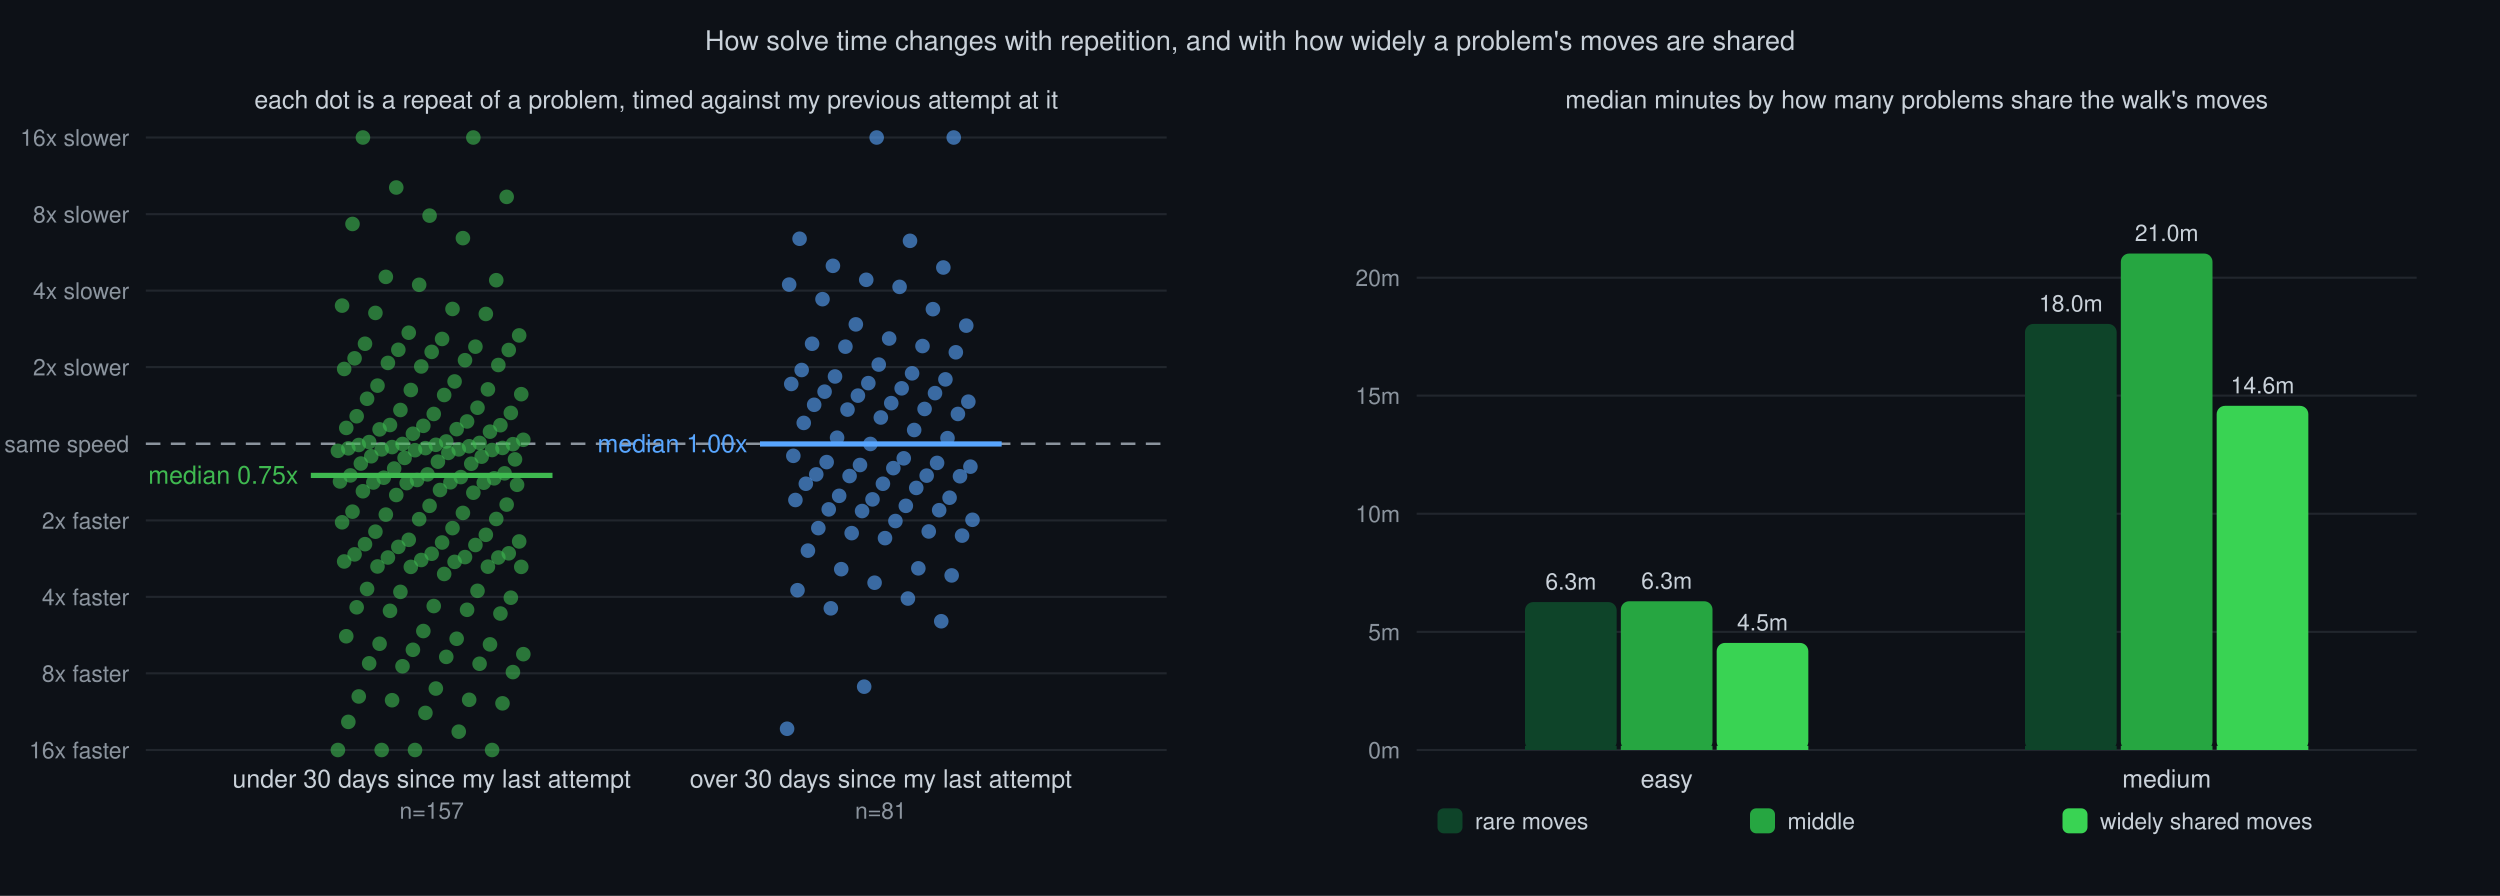
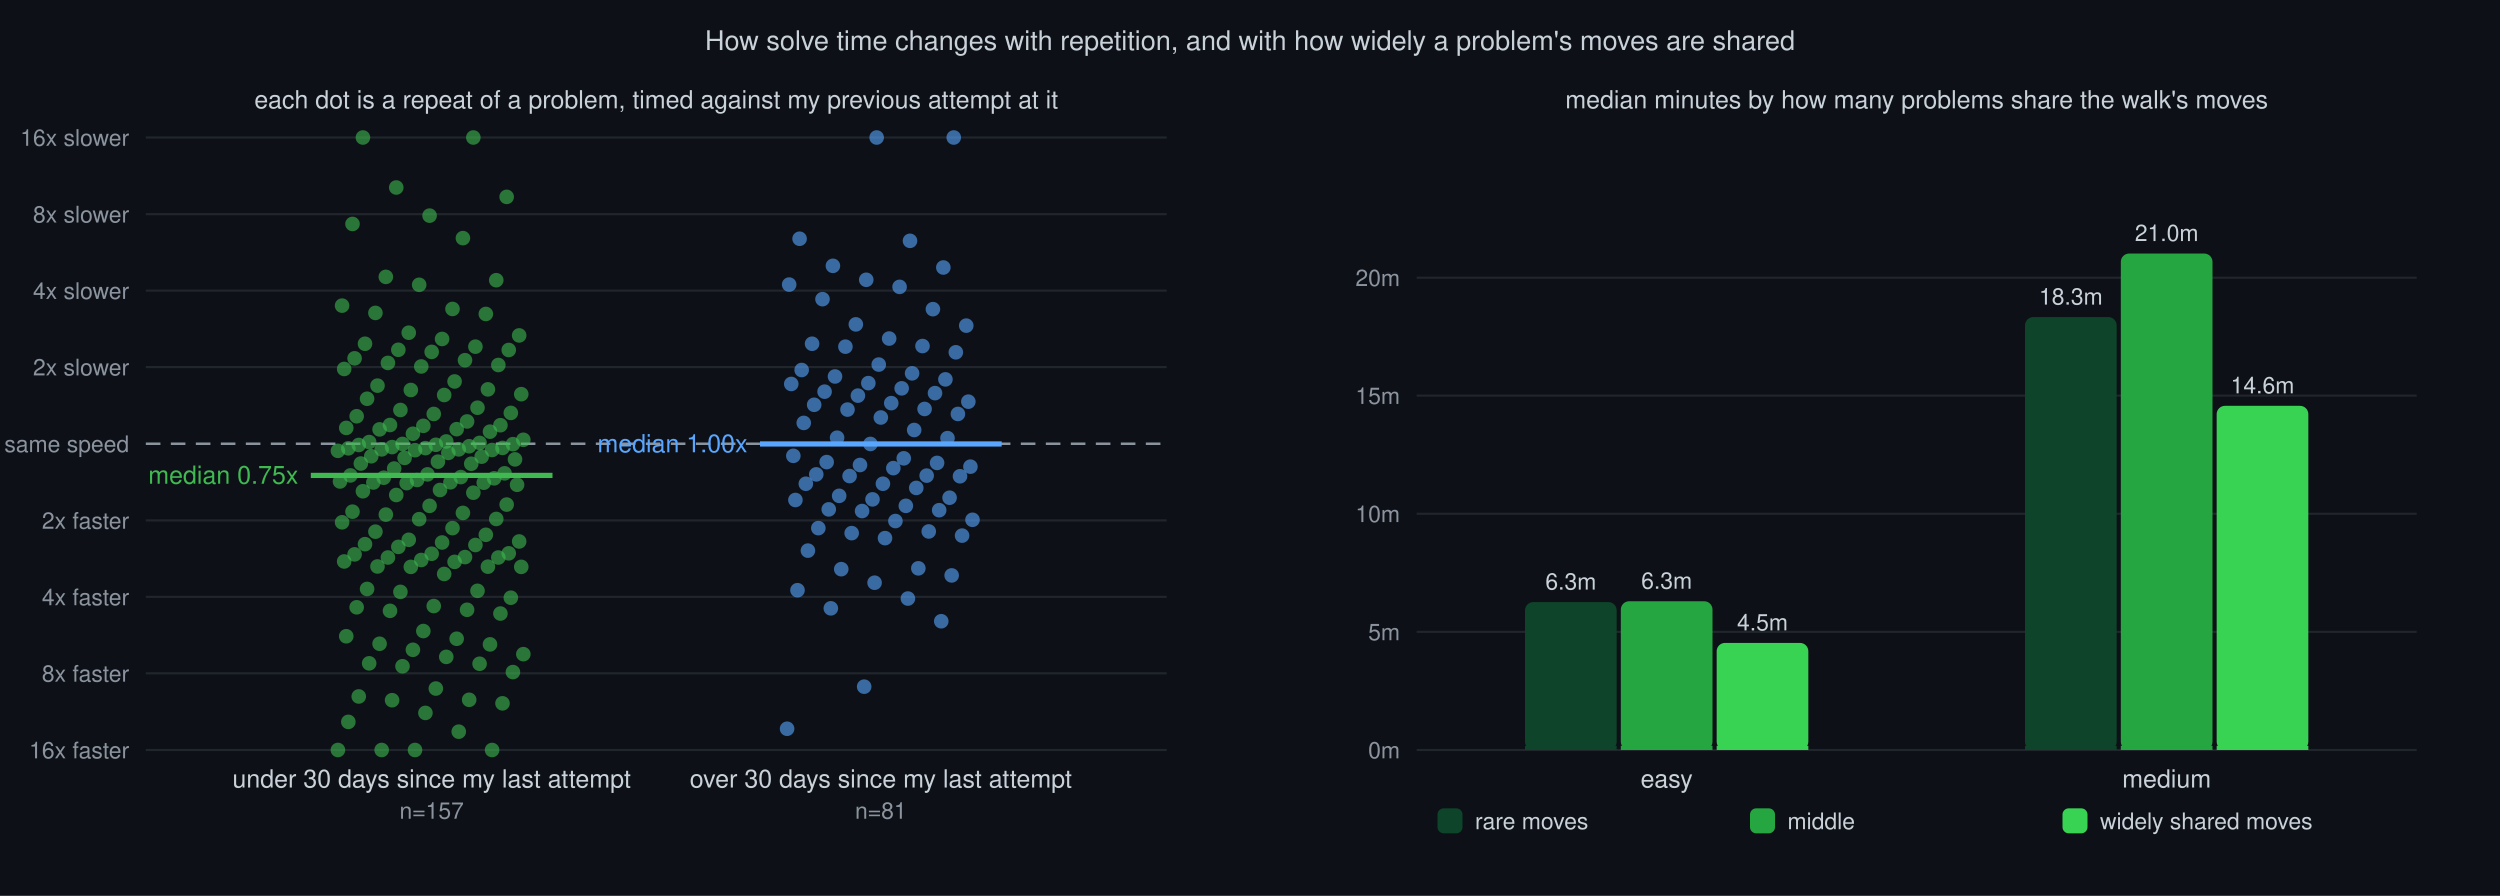
<svg xmlns="http://www.w3.org/2000/svg" viewBox="0 0 1200 430" font-family="Helvetica,sans-serif">
  <rect width="1200" height="430" fill="#0d1117" />
  <text x="600" y="24" text-anchor="middle" font-size="13" fill="#c9d1d9">How solve time changes with repetition, and with how widely a problem's moves are shared</text>
  <text x="315" y="52" text-anchor="middle" font-size="12" fill="#c9d1d9">each dot is a repeat of a problem, timed against my previous attempt at it</text>
  <line x1="70" y1="360.0" x2="560" y2="360.0" stroke="#21262d" stroke-width="1" />
  <text x="62" y="364.0" text-anchor="end" font-size="11" fill="#8b949e">16x faster</text>
  <line x1="70" y1="323.2" x2="560" y2="323.2" stroke="#21262d" stroke-width="1" />
  <text x="62" y="327.2" text-anchor="end" font-size="11" fill="#8b949e">8x faster</text>
  <line x1="70" y1="286.5" x2="560" y2="286.5" stroke="#21262d" stroke-width="1" />
  <text x="62" y="290.5" text-anchor="end" font-size="11" fill="#8b949e">4x faster</text>
  <line x1="70" y1="249.8" x2="560" y2="249.8" stroke="#21262d" stroke-width="1" />
  <text x="62" y="253.8" text-anchor="end" font-size="11" fill="#8b949e">2x faster</text>
  <line x1="70" y1="213.0" x2="560" y2="213.0" stroke="#8b949e" stroke-width="1.2" stroke-dasharray="7 5" />
  <text x="62" y="217.0" text-anchor="end" font-size="11" fill="#8b949e">same speed</text>
  <line x1="70" y1="176.2" x2="560" y2="176.2" stroke="#21262d" stroke-width="1" />
  <text x="62" y="180.2" text-anchor="end" font-size="11" fill="#8b949e">2x slower</text>
  <line x1="70" y1="139.5" x2="560" y2="139.5" stroke="#21262d" stroke-width="1" />
  <text x="62" y="143.5" text-anchor="end" font-size="11" fill="#8b949e">4x slower</text>
  <line x1="70" y1="102.8" x2="560" y2="102.8" stroke="#21262d" stroke-width="1" />
  <text x="62" y="106.8" text-anchor="end" font-size="11" fill="#8b949e">8x slower</text>
  <line x1="70" y1="66.0" x2="560" y2="66.0" stroke="#21262d" stroke-width="1" />
  <text x="62" y="70.0" text-anchor="end" font-size="11" fill="#8b949e">16x slower</text>
  <circle cx="162.2" cy="360.0" r="3.5" fill="#3fb950" fill-opacity="0.6" />
  <circle cx="199.2" cy="360.0" r="3.5" fill="#3fb950" fill-opacity="0.6" />
  <circle cx="236.2" cy="360.0" r="3.5" fill="#3fb950" fill-opacity="0.6" />
  <circle cx="183.2" cy="360.0" r="3.5" fill="#3fb950" fill-opacity="0.6" />
  <circle cx="220.2" cy="351.2" r="3.5" fill="#3fb950" fill-opacity="0.6" />
  <circle cx="167.2" cy="346.5" r="3.5" fill="#3fb950" fill-opacity="0.6" />
  <circle cx="204.2" cy="342.2" r="3.5" fill="#3fb950" fill-opacity="0.6" />
  <circle cx="241.2" cy="337.6" r="3.5" fill="#3fb950" fill-opacity="0.6" />
  <circle cx="188.2" cy="336.1" r="3.5" fill="#3fb950" fill-opacity="0.6" />
  <circle cx="225.2" cy="335.9" r="3.5" fill="#3fb950" fill-opacity="0.6" />
  <circle cx="172.2" cy="334.3" r="3.5" fill="#3fb950" fill-opacity="0.6" />
  <circle cx="209.2" cy="330.5" r="3.5" fill="#3fb950" fill-opacity="0.6" />
  <circle cx="246.2" cy="322.6" r="3.5" fill="#3fb950" fill-opacity="0.6" />
  <circle cx="193.2" cy="319.8" r="3.5" fill="#3fb950" fill-opacity="0.6" />
  <circle cx="230.2" cy="318.6" r="3.5" fill="#3fb950" fill-opacity="0.6" />
  <circle cx="177.2" cy="318.4" r="3.5" fill="#3fb950" fill-opacity="0.6" />
  <circle cx="214.2" cy="315.3" r="3.5" fill="#3fb950" fill-opacity="0.6" />
  <circle cx="251.2" cy="314.0" r="3.5" fill="#3fb950" fill-opacity="0.6" />
  <circle cx="198.2" cy="311.9" r="3.5" fill="#3fb950" fill-opacity="0.6" />
  <circle cx="235.2" cy="309.3" r="3.5" fill="#3fb950" fill-opacity="0.6" />
  <circle cx="182.2" cy="309.0" r="3.5" fill="#3fb950" fill-opacity="0.6" />
  <circle cx="219.2" cy="306.6" r="3.5" fill="#3fb950" fill-opacity="0.6" />
  <circle cx="166.2" cy="305.4" r="3.5" fill="#3fb950" fill-opacity="0.6" />
  <circle cx="203.2" cy="302.9" r="3.5" fill="#3fb950" fill-opacity="0.6" />
  <circle cx="240.2" cy="294.5" r="3.5" fill="#3fb950" fill-opacity="0.6" />
  <circle cx="187.2" cy="293.2" r="3.5" fill="#3fb950" fill-opacity="0.6" />
  <circle cx="224.2" cy="292.7" r="3.5" fill="#3fb950" fill-opacity="0.6" />
  <circle cx="171.2" cy="291.5" r="3.5" fill="#3fb950" fill-opacity="0.6" />
  <circle cx="208.2" cy="290.9" r="3.5" fill="#3fb950" fill-opacity="0.6" />
  <circle cx="245.2" cy="286.9" r="3.5" fill="#3fb950" fill-opacity="0.6" />
  <circle cx="192.2" cy="284.1" r="3.5" fill="#3fb950" fill-opacity="0.6" />
  <circle cx="229.2" cy="283.6" r="3.5" fill="#3fb950" fill-opacity="0.6" />
  <circle cx="176.2" cy="282.7" r="3.5" fill="#3fb950" fill-opacity="0.6" />
  <circle cx="213.2" cy="275.5" r="3.5" fill="#3fb950" fill-opacity="0.6" />
  <circle cx="250.2" cy="272.1" r="3.5" fill="#3fb950" fill-opacity="0.6" />
  <circle cx="197.2" cy="272.1" r="3.5" fill="#3fb950" fill-opacity="0.6" />
  <circle cx="234.2" cy="272.0" r="3.5" fill="#3fb950" fill-opacity="0.6" />
  <circle cx="181.2" cy="271.9" r="3.5" fill="#3fb950" fill-opacity="0.6" />
  <circle cx="218.2" cy="269.7" r="3.5" fill="#3fb950" fill-opacity="0.6" />
  <circle cx="165.2" cy="269.5" r="3.5" fill="#3fb950" fill-opacity="0.6" />
  <circle cx="202.2" cy="268.8" r="3.5" fill="#3fb950" fill-opacity="0.6" />
  <circle cx="239.2" cy="267.6" r="3.5" fill="#3fb950" fill-opacity="0.6" />
  <circle cx="186.2" cy="267.6" r="3.5" fill="#3fb950" fill-opacity="0.6" />
  <circle cx="223.2" cy="267.4" r="3.5" fill="#3fb950" fill-opacity="0.6" />
  <circle cx="170.2" cy="266.1" r="3.5" fill="#3fb950" fill-opacity="0.6" />
  <circle cx="207.2" cy="265.8" r="3.5" fill="#3fb950" fill-opacity="0.6" />
  <circle cx="244.2" cy="265.6" r="3.5" fill="#3fb950" fill-opacity="0.6" />
  <circle cx="191.2" cy="262.5" r="3.5" fill="#3fb950" fill-opacity="0.6" />
  <circle cx="228.2" cy="261.6" r="3.5" fill="#3fb950" fill-opacity="0.6" />
  <circle cx="175.2" cy="261.2" r="3.5" fill="#3fb950" fill-opacity="0.6" />
  <circle cx="212.2" cy="260.4" r="3.5" fill="#3fb950" fill-opacity="0.6" />
  <circle cx="249.2" cy="259.9" r="3.5" fill="#3fb950" fill-opacity="0.6" />
  <circle cx="196.2" cy="259.1" r="3.5" fill="#3fb950" fill-opacity="0.6" />
  <circle cx="233.2" cy="256.7" r="3.5" fill="#3fb950" fill-opacity="0.6" />
  <circle cx="180.2" cy="255.2" r="3.5" fill="#3fb950" fill-opacity="0.6" />
  <circle cx="217.2" cy="253.5" r="3.5" fill="#3fb950" fill-opacity="0.6" />
  <circle cx="164.2" cy="250.7" r="3.5" fill="#3fb950" fill-opacity="0.6" />
  <circle cx="201.2" cy="249.2" r="3.5" fill="#3fb950" fill-opacity="0.6" />
  <circle cx="238.2" cy="249.1" r="3.5" fill="#3fb950" fill-opacity="0.6" />
  <circle cx="185.2" cy="247.0" r="3.5" fill="#3fb950" fill-opacity="0.6" />
  <circle cx="222.2" cy="246.2" r="3.5" fill="#3fb950" fill-opacity="0.6" />
  <circle cx="169.2" cy="245.6" r="3.5" fill="#3fb950" fill-opacity="0.6" />
  <circle cx="206.2" cy="242.8" r="3.5" fill="#3fb950" fill-opacity="0.6" />
  <circle cx="243.2" cy="242.2" r="3.5" fill="#3fb950" fill-opacity="0.6" />
  <circle cx="190.2" cy="237.6" r="3.5" fill="#3fb950" fill-opacity="0.6" />
  <circle cx="227.2" cy="236.5" r="3.5" fill="#3fb950" fill-opacity="0.6" />
  <circle cx="174.2" cy="235.8" r="3.5" fill="#3fb950" fill-opacity="0.6" />
  <circle cx="211.2" cy="235.2" r="3.5" fill="#3fb950" fill-opacity="0.6" />
  <circle cx="248.2" cy="232.7" r="3.5" fill="#3fb950" fill-opacity="0.6" />
  <circle cx="195.2" cy="231.9" r="3.5" fill="#3fb950" fill-opacity="0.6" />
  <circle cx="232.2" cy="231.7" r="3.5" fill="#3fb950" fill-opacity="0.6" />
  <circle cx="179.2" cy="231.6" r="3.5" fill="#3fb950" fill-opacity="0.6" />
  <circle cx="216.2" cy="231.5" r="3.5" fill="#3fb950" fill-opacity="0.6" />
  <circle cx="163.2" cy="231.1" r="3.5" fill="#3fb950" fill-opacity="0.6" />
  <circle cx="200.2" cy="230.4" r="3.5" fill="#3fb950" fill-opacity="0.6" />
  <circle cx="237.2" cy="229.6" r="3.5" fill="#3fb950" fill-opacity="0.6" />
  <circle cx="184.2" cy="229.3" r="3.5" fill="#3fb950" fill-opacity="0.6" />
  <circle cx="221.2" cy="229.0" r="3.5" fill="#3fb950" fill-opacity="0.6" />
  <circle cx="168.2" cy="228.2" r="3.5" fill="#3fb950" fill-opacity="0.6" />
  <circle cx="205.2" cy="227.7" r="3.5" fill="#3fb950" fill-opacity="0.6" />
  <circle cx="242.2" cy="227.2" r="3.5" fill="#3fb950" fill-opacity="0.6" />
  <circle cx="189.2" cy="224.9" r="3.5" fill="#3fb950" fill-opacity="0.6" />
  <circle cx="226.2" cy="222.6" r="3.5" fill="#3fb950" fill-opacity="0.6" />
  <circle cx="173.2" cy="222.5" r="3.5" fill="#3fb950" fill-opacity="0.6" />
  <circle cx="210.2" cy="221.6" r="3.5" fill="#3fb950" fill-opacity="0.6" />
  <circle cx="247.2" cy="220.5" r="3.5" fill="#3fb950" fill-opacity="0.6" />
  <circle cx="194.2" cy="219.8" r="3.5" fill="#3fb950" fill-opacity="0.6" />
  <circle cx="231.2" cy="219.2" r="3.5" fill="#3fb950" fill-opacity="0.6" />
  <circle cx="178.2" cy="219.0" r="3.5" fill="#3fb950" fill-opacity="0.6" />
  <circle cx="215.2" cy="217.4" r="3.5" fill="#3fb950" fill-opacity="0.6" />
  <circle cx="162.2" cy="216.4" r="3.5" fill="#3fb950" fill-opacity="0.6" />
  <circle cx="199.2" cy="216.1" r="3.5" fill="#3fb950" fill-opacity="0.6" />
  <circle cx="236.2" cy="216.0" r="3.5" fill="#3fb950" fill-opacity="0.6" />
  <circle cx="183.2" cy="215.7" r="3.5" fill="#3fb950" fill-opacity="0.6" />
  <circle cx="220.2" cy="215.7" r="3.5" fill="#3fb950" fill-opacity="0.6" />
  <circle cx="167.2" cy="215.2" r="3.5" fill="#3fb950" fill-opacity="0.6" />
  <circle cx="204.2" cy="215.1" r="3.5" fill="#3fb950" fill-opacity="0.6" />
  <circle cx="241.2" cy="215.0" r="3.5" fill="#3fb950" fill-opacity="0.6" />
  <circle cx="188.2" cy="214.6" r="3.5" fill="#3fb950" fill-opacity="0.6" />
  <circle cx="225.2" cy="214.2" r="3.5" fill="#3fb950" fill-opacity="0.6" />
  <circle cx="172.2" cy="213.6" r="3.5" fill="#3fb950" fill-opacity="0.6" />
  <circle cx="209.2" cy="213.5" r="3.5" fill="#3fb950" fill-opacity="0.6" />
  <circle cx="246.2" cy="213.2" r="3.5" fill="#3fb950" fill-opacity="0.6" />
  <circle cx="193.2" cy="213.1" r="3.5" fill="#3fb950" fill-opacity="0.6" />
  <circle cx="230.2" cy="212.6" r="3.5" fill="#3fb950" fill-opacity="0.6" />
  <circle cx="177.2" cy="212.2" r="3.5" fill="#3fb950" fill-opacity="0.6" />
  <circle cx="214.2" cy="211.9" r="3.5" fill="#3fb950" fill-opacity="0.6" />
  <circle cx="251.2" cy="211.1" r="3.5" fill="#3fb950" fill-opacity="0.6" />
  <circle cx="198.2" cy="208.2" r="3.5" fill="#3fb950" fill-opacity="0.6" />
  <circle cx="235.2" cy="207.2" r="3.5" fill="#3fb950" fill-opacity="0.6" />
  <circle cx="182.2" cy="206.1" r="3.5" fill="#3fb950" fill-opacity="0.6" />
  <circle cx="219.2" cy="206.0" r="3.5" fill="#3fb950" fill-opacity="0.6" />
  <circle cx="166.2" cy="205.4" r="3.5" fill="#3fb950" fill-opacity="0.6" />
  <circle cx="203.2" cy="204.4" r="3.5" fill="#3fb950" fill-opacity="0.6" />
  <circle cx="240.2" cy="204.1" r="3.5" fill="#3fb950" fill-opacity="0.6" />
  <circle cx="187.2" cy="204.0" r="3.5" fill="#3fb950" fill-opacity="0.6" />
  <circle cx="224.2" cy="202.3" r="3.5" fill="#3fb950" fill-opacity="0.6" />
  <circle cx="171.2" cy="199.8" r="3.5" fill="#3fb950" fill-opacity="0.6" />
  <circle cx="208.2" cy="198.7" r="3.5" fill="#3fb950" fill-opacity="0.6" />
  <circle cx="245.2" cy="198.2" r="3.5" fill="#3fb950" fill-opacity="0.6" />
  <circle cx="192.2" cy="196.8" r="3.5" fill="#3fb950" fill-opacity="0.6" />
  <circle cx="229.2" cy="195.7" r="3.5" fill="#3fb950" fill-opacity="0.6" />
  <circle cx="176.2" cy="191.4" r="3.5" fill="#3fb950" fill-opacity="0.6" />
  <circle cx="213.2" cy="189.6" r="3.5" fill="#3fb950" fill-opacity="0.6" />
  <circle cx="250.2" cy="189.2" r="3.5" fill="#3fb950" fill-opacity="0.6" />
  <circle cx="197.2" cy="187.2" r="3.5" fill="#3fb950" fill-opacity="0.6" />
  <circle cx="234.2" cy="186.9" r="3.5" fill="#3fb950" fill-opacity="0.6" />
  <circle cx="181.2" cy="185.1" r="3.5" fill="#3fb950" fill-opacity="0.6" />
  <circle cx="218.2" cy="183.1" r="3.5" fill="#3fb950" fill-opacity="0.6" />
  <circle cx="165.2" cy="177.1" r="3.5" fill="#3fb950" fill-opacity="0.6" />
  <circle cx="202.2" cy="175.9" r="3.5" fill="#3fb950" fill-opacity="0.6" />
  <circle cx="239.2" cy="175.2" r="3.5" fill="#3fb950" fill-opacity="0.6" />
  <circle cx="186.2" cy="174.2" r="3.5" fill="#3fb950" fill-opacity="0.6" />
  <circle cx="223.2" cy="172.9" r="3.5" fill="#3fb950" fill-opacity="0.6" />
  <circle cx="170.2" cy="172.0" r="3.5" fill="#3fb950" fill-opacity="0.6" />
  <circle cx="207.2" cy="168.9" r="3.5" fill="#3fb950" fill-opacity="0.6" />
  <circle cx="244.2" cy="168.0" r="3.5" fill="#3fb950" fill-opacity="0.6" />
  <circle cx="191.2" cy="167.9" r="3.5" fill="#3fb950" fill-opacity="0.6" />
  <circle cx="228.2" cy="166.4" r="3.5" fill="#3fb950" fill-opacity="0.6" />
  <circle cx="175.2" cy="165.0" r="3.5" fill="#3fb950" fill-opacity="0.6" />
  <circle cx="212.2" cy="162.7" r="3.5" fill="#3fb950" fill-opacity="0.6" />
  <circle cx="249.2" cy="161.0" r="3.5" fill="#3fb950" fill-opacity="0.6" />
  <circle cx="196.2" cy="159.7" r="3.5" fill="#3fb950" fill-opacity="0.6" />
  <circle cx="233.2" cy="150.7" r="3.5" fill="#3fb950" fill-opacity="0.6" />
  <circle cx="180.2" cy="150.2" r="3.5" fill="#3fb950" fill-opacity="0.6" />
  <circle cx="217.2" cy="148.3" r="3.5" fill="#3fb950" fill-opacity="0.6" />
  <circle cx="164.2" cy="146.7" r="3.5" fill="#3fb950" fill-opacity="0.6" />
  <circle cx="201.2" cy="136.7" r="3.5" fill="#3fb950" fill-opacity="0.6" />
  <circle cx="238.2" cy="134.5" r="3.5" fill="#3fb950" fill-opacity="0.6" />
  <circle cx="185.2" cy="132.9" r="3.5" fill="#3fb950" fill-opacity="0.6" />
  <circle cx="222.2" cy="114.3" r="3.5" fill="#3fb950" fill-opacity="0.6" />
  <circle cx="169.2" cy="107.5" r="3.5" fill="#3fb950" fill-opacity="0.6" />
  <circle cx="206.2" cy="103.5" r="3.5" fill="#3fb950" fill-opacity="0.6" />
  <circle cx="243.2" cy="94.5" r="3.5" fill="#3fb950" fill-opacity="0.6" />
  <circle cx="190.2" cy="90.0" r="3.5" fill="#3fb950" fill-opacity="0.6" />
  <circle cx="227.2" cy="66.0" r="3.5" fill="#3fb950" fill-opacity="0.6" />
  <circle cx="174.2" cy="66.0" r="3.5" fill="#3fb950" fill-opacity="0.6" />
  <line x1="149.2" y1="228.2" x2="265.2" y2="228.2" stroke="#3fb950" stroke-width="2.5" />
  <text x="143.2" y="232.2" text-anchor="end" font-size="12" fill="#3fb950">median 0.75x</text>
  <text x="207.2" y="378" text-anchor="middle" font-size="12" fill="#c9d1d9">under 30 days since my last attempt</text>
  <text x="207.2" y="393" text-anchor="middle" font-size="11" fill="#8b949e">n=157</text>
  <circle cx="377.8" cy="349.8" r="3.5" fill="#58a6ff" fill-opacity="0.6" />
  <circle cx="414.8" cy="329.6" r="3.5" fill="#58a6ff" fill-opacity="0.6" />
  <circle cx="451.8" cy="298.2" r="3.5" fill="#58a6ff" fill-opacity="0.6" />
  <circle cx="398.8" cy="292.0" r="3.5" fill="#58a6ff" fill-opacity="0.6" />
  <circle cx="435.8" cy="287.3" r="3.5" fill="#58a6ff" fill-opacity="0.6" />
  <circle cx="382.8" cy="283.3" r="3.5" fill="#58a6ff" fill-opacity="0.6" />
  <circle cx="419.8" cy="279.7" r="3.5" fill="#58a6ff" fill-opacity="0.6" />
  <circle cx="456.8" cy="276.2" r="3.5" fill="#58a6ff" fill-opacity="0.6" />
  <circle cx="403.8" cy="273.2" r="3.5" fill="#58a6ff" fill-opacity="0.6" />
  <circle cx="440.8" cy="272.8" r="3.5" fill="#58a6ff" fill-opacity="0.6" />
  <circle cx="387.8" cy="264.3" r="3.5" fill="#58a6ff" fill-opacity="0.6" />
  <circle cx="424.8" cy="258.3" r="3.5" fill="#58a6ff" fill-opacity="0.6" />
  <circle cx="461.8" cy="257.1" r="3.5" fill="#58a6ff" fill-opacity="0.6" />
  <circle cx="408.8" cy="255.9" r="3.5" fill="#58a6ff" fill-opacity="0.6" />
  <circle cx="445.8" cy="255.1" r="3.5" fill="#58a6ff" fill-opacity="0.6" />
  <circle cx="392.8" cy="253.5" r="3.5" fill="#58a6ff" fill-opacity="0.6" />
  <circle cx="429.8" cy="250.1" r="3.5" fill="#58a6ff" fill-opacity="0.6" />
  <circle cx="466.8" cy="249.5" r="3.5" fill="#58a6ff" fill-opacity="0.6" />
  <circle cx="413.8" cy="245.3" r="3.5" fill="#58a6ff" fill-opacity="0.6" />
  <circle cx="450.8" cy="244.9" r="3.5" fill="#58a6ff" fill-opacity="0.6" />
  <circle cx="397.8" cy="244.5" r="3.5" fill="#58a6ff" fill-opacity="0.6" />
  <circle cx="434.8" cy="242.8" r="3.5" fill="#58a6ff" fill-opacity="0.6" />
  <circle cx="381.8" cy="240.0" r="3.5" fill="#58a6ff" fill-opacity="0.6" />
  <circle cx="418.8" cy="239.7" r="3.5" fill="#58a6ff" fill-opacity="0.6" />
  <circle cx="455.8" cy="238.9" r="3.5" fill="#58a6ff" fill-opacity="0.6" />
  <circle cx="402.8" cy="238.0" r="3.5" fill="#58a6ff" fill-opacity="0.6" />
  <circle cx="439.8" cy="234.2" r="3.5" fill="#58a6ff" fill-opacity="0.6" />
  <circle cx="386.8" cy="232.2" r="3.5" fill="#58a6ff" fill-opacity="0.6" />
  <circle cx="423.8" cy="232.2" r="3.5" fill="#58a6ff" fill-opacity="0.6" />
  <circle cx="460.8" cy="228.6" r="3.5" fill="#58a6ff" fill-opacity="0.6" />
  <circle cx="407.8" cy="228.5" r="3.5" fill="#58a6ff" fill-opacity="0.6" />
  <circle cx="444.8" cy="228.3" r="3.5" fill="#58a6ff" fill-opacity="0.6" />
  <circle cx="391.8" cy="227.7" r="3.5" fill="#58a6ff" fill-opacity="0.6" />
  <circle cx="428.8" cy="224.7" r="3.5" fill="#58a6ff" fill-opacity="0.6" />
  <circle cx="465.8" cy="224.0" r="3.5" fill="#58a6ff" fill-opacity="0.6" />
  <circle cx="412.8" cy="223.2" r="3.5" fill="#58a6ff" fill-opacity="0.6" />
  <circle cx="449.8" cy="222.2" r="3.5" fill="#58a6ff" fill-opacity="0.6" />
  <circle cx="396.8" cy="221.8" r="3.5" fill="#58a6ff" fill-opacity="0.6" />
  <circle cx="433.8" cy="220.0" r="3.5" fill="#58a6ff" fill-opacity="0.6" />
  <circle cx="380.8" cy="218.8" r="3.5" fill="#58a6ff" fill-opacity="0.6" />
  <circle cx="417.8" cy="213.1" r="3.5" fill="#58a6ff" fill-opacity="0.6" />
  <circle cx="454.8" cy="210.3" r="3.5" fill="#58a6ff" fill-opacity="0.6" />
  <circle cx="401.8" cy="210.1" r="3.5" fill="#58a6ff" fill-opacity="0.6" />
  <circle cx="438.8" cy="206.4" r="3.5" fill="#58a6ff" fill-opacity="0.6" />
  <circle cx="385.8" cy="203.0" r="3.5" fill="#58a6ff" fill-opacity="0.6" />
  <circle cx="422.8" cy="200.4" r="3.5" fill="#58a6ff" fill-opacity="0.6" />
  <circle cx="459.8" cy="198.7" r="3.5" fill="#58a6ff" fill-opacity="0.6" />
  <circle cx="406.8" cy="196.6" r="3.5" fill="#58a6ff" fill-opacity="0.6" />
  <circle cx="443.8" cy="196.3" r="3.5" fill="#58a6ff" fill-opacity="0.6" />
  <circle cx="390.8" cy="194.3" r="3.5" fill="#58a6ff" fill-opacity="0.6" />
  <circle cx="427.8" cy="193.5" r="3.5" fill="#58a6ff" fill-opacity="0.6" />
  <circle cx="464.8" cy="192.8" r="3.5" fill="#58a6ff" fill-opacity="0.6" />
  <circle cx="411.8" cy="189.9" r="3.5" fill="#58a6ff" fill-opacity="0.6" />
  <circle cx="448.8" cy="188.7" r="3.5" fill="#58a6ff" fill-opacity="0.6" />
  <circle cx="395.8" cy="188.0" r="3.5" fill="#58a6ff" fill-opacity="0.6" />
  <circle cx="432.8" cy="186.4" r="3.5" fill="#58a6ff" fill-opacity="0.6" />
  <circle cx="379.8" cy="184.3" r="3.5" fill="#58a6ff" fill-opacity="0.6" />
  <circle cx="416.8" cy="183.9" r="3.5" fill="#58a6ff" fill-opacity="0.6" />
  <circle cx="453.8" cy="182.1" r="3.5" fill="#58a6ff" fill-opacity="0.6" />
  <circle cx="400.8" cy="180.7" r="3.5" fill="#58a6ff" fill-opacity="0.6" />
  <circle cx="437.8" cy="179.2" r="3.5" fill="#58a6ff" fill-opacity="0.6" />
  <circle cx="384.8" cy="177.6" r="3.5" fill="#58a6ff" fill-opacity="0.6" />
  <circle cx="421.8" cy="175.0" r="3.5" fill="#58a6ff" fill-opacity="0.6" />
  <circle cx="458.8" cy="169.1" r="3.5" fill="#58a6ff" fill-opacity="0.6" />
  <circle cx="405.8" cy="166.4" r="3.5" fill="#58a6ff" fill-opacity="0.6" />
  <circle cx="442.8" cy="166.1" r="3.5" fill="#58a6ff" fill-opacity="0.6" />
  <circle cx="389.8" cy="165.0" r="3.5" fill="#58a6ff" fill-opacity="0.6" />
  <circle cx="426.8" cy="162.5" r="3.5" fill="#58a6ff" fill-opacity="0.6" />
  <circle cx="463.8" cy="156.3" r="3.5" fill="#58a6ff" fill-opacity="0.6" />
  <circle cx="410.8" cy="155.7" r="3.5" fill="#58a6ff" fill-opacity="0.6" />
  <circle cx="447.8" cy="148.4" r="3.5" fill="#58a6ff" fill-opacity="0.6" />
  <circle cx="394.8" cy="143.6" r="3.5" fill="#58a6ff" fill-opacity="0.6" />
  <circle cx="431.8" cy="137.7" r="3.5" fill="#58a6ff" fill-opacity="0.6" />
  <circle cx="378.8" cy="136.6" r="3.5" fill="#58a6ff" fill-opacity="0.6" />
  <circle cx="415.8" cy="134.3" r="3.5" fill="#58a6ff" fill-opacity="0.6" />
  <circle cx="452.8" cy="128.4" r="3.5" fill="#58a6ff" fill-opacity="0.6" />
  <circle cx="399.8" cy="127.6" r="3.5" fill="#58a6ff" fill-opacity="0.6" />
  <circle cx="436.8" cy="115.6" r="3.5" fill="#58a6ff" fill-opacity="0.6" />
  <circle cx="383.8" cy="114.6" r="3.5" fill="#58a6ff" fill-opacity="0.6" />
  <circle cx="420.8" cy="66.0" r="3.5" fill="#58a6ff" fill-opacity="0.6" />
  <circle cx="457.8" cy="66.0" r="3.5" fill="#58a6ff" fill-opacity="0.6" />
  <line x1="364.8" y1="213.1" x2="480.8" y2="213.1" stroke="#58a6ff" stroke-width="2.5" />
  <text x="358.8" y="217.1" text-anchor="end" font-size="12" fill="#58a6ff">median 1.00x</text>
  <text x="422.8" y="378" text-anchor="middle" font-size="12" fill="#c9d1d9">over 30 days since my last attempt</text>
  <text x="422.8" y="393" text-anchor="middle" font-size="11" fill="#8b949e">n=81</text>
  <text x="920" y="52" text-anchor="middle" font-size="12" fill="#c9d1d9">median minutes by how many problems share the walk's moves</text>
  <line x1="680" y1="360.0" x2="1160" y2="360.0" stroke="#21262d" stroke-width="1" />
  <text x="672" y="364.0" text-anchor="end" font-size="11" fill="#8b949e">0m</text>
  <line x1="680" y1="303.3" x2="1160" y2="303.3" stroke="#21262d" stroke-width="1" />
  <text x="672" y="307.3" text-anchor="end" font-size="11" fill="#8b949e">5m</text>
  <line x1="680" y1="246.6" x2="1160" y2="246.6" stroke="#21262d" stroke-width="1" />
  <text x="672" y="250.6" text-anchor="end" font-size="11" fill="#8b949e">10m</text>
  <line x1="680" y1="189.9" x2="1160" y2="189.9" stroke="#21262d" stroke-width="1" />
  <text x="672" y="193.9" text-anchor="end" font-size="11" fill="#8b949e">15m</text>
  <line x1="680" y1="133.3" x2="1160" y2="133.3" stroke="#21262d" stroke-width="1" />
  <text x="672" y="137.3" text-anchor="end" font-size="11" fill="#8b949e">20m</text>
  <rect x="732.0" y="289.0" width="44" height="71.0" rx="4" fill="#0e4429" />
  <rect x="732.0" y="358.0" width="44" height="2" fill="#0e4429" />
  <text x="754.0" y="283.0" text-anchor="middle" font-size="11" fill="#c9d1d9">6.3m</text>
  <rect x="778.0" y="288.6" width="44" height="71.4" rx="4" fill="#26a641" />
  <rect x="778.0" y="358.0" width="44" height="2" fill="#26a641" />
  <text x="800.0" y="282.6" text-anchor="middle" font-size="11" fill="#c9d1d9">6.3m</text>
  <rect x="824.0" y="308.6" width="44" height="51.4" rx="4" fill="#39d353" />
  <rect x="824.0" y="358.0" width="44" height="2" fill="#39d353" />
  <text x="846.0" y="302.6" text-anchor="middle" font-size="11" fill="#c9d1d9">4.5m</text>
  <text x="800.0" y="378" text-anchor="middle" font-size="12" fill="#c9d1d9">easy</text>
-   <rect x="972.0" y="155.5" width="44" height="204.5" rx="4" fill="#0e4429" />
+   <rect x="972.0" y="152.2" width="44" height="207.8" rx="4" fill="#0e4429" />
  <rect x="972.0" y="358.0" width="44" height="2" fill="#0e4429" />
-   <text x="994.0" y="149.5" text-anchor="middle" font-size="11" fill="#c9d1d9">18.0m</text>
+   <text x="994.0" y="146.2" text-anchor="middle" font-size="11" fill="#c9d1d9">18.3m</text>
  <rect x="1018.0" y="121.7" width="44" height="238.3" rx="4" fill="#26a641" />
  <rect x="1018.0" y="358.0" width="44" height="2" fill="#26a641" />
  <text x="1040.0" y="115.7" text-anchor="middle" font-size="11" fill="#c9d1d9">21.0m</text>
  <rect x="1064.0" y="194.8" width="44" height="165.2" rx="4" fill="#39d353" />
  <rect x="1064.0" y="358.0" width="44" height="2" fill="#39d353" />
  <text x="1086.0" y="188.8" text-anchor="middle" font-size="11" fill="#c9d1d9">14.6m</text>
  <text x="1040.0" y="378" text-anchor="middle" font-size="12" fill="#c9d1d9">medium</text>
  <rect x="690" y="388" width="12" height="12" rx="3" fill="#0e4429" />
  <text x="708" y="398" font-size="11" fill="#c9d1d9">rare moves</text>
  <rect x="840" y="388" width="12" height="12" rx="3" fill="#26a641" />
  <text x="858" y="398" font-size="11" fill="#c9d1d9">middle</text>
  <rect x="990" y="388" width="12" height="12" rx="3" fill="#39d353" />
  <text x="1008" y="398" font-size="11" fill="#c9d1d9">widely shared moves</text>
</svg>
